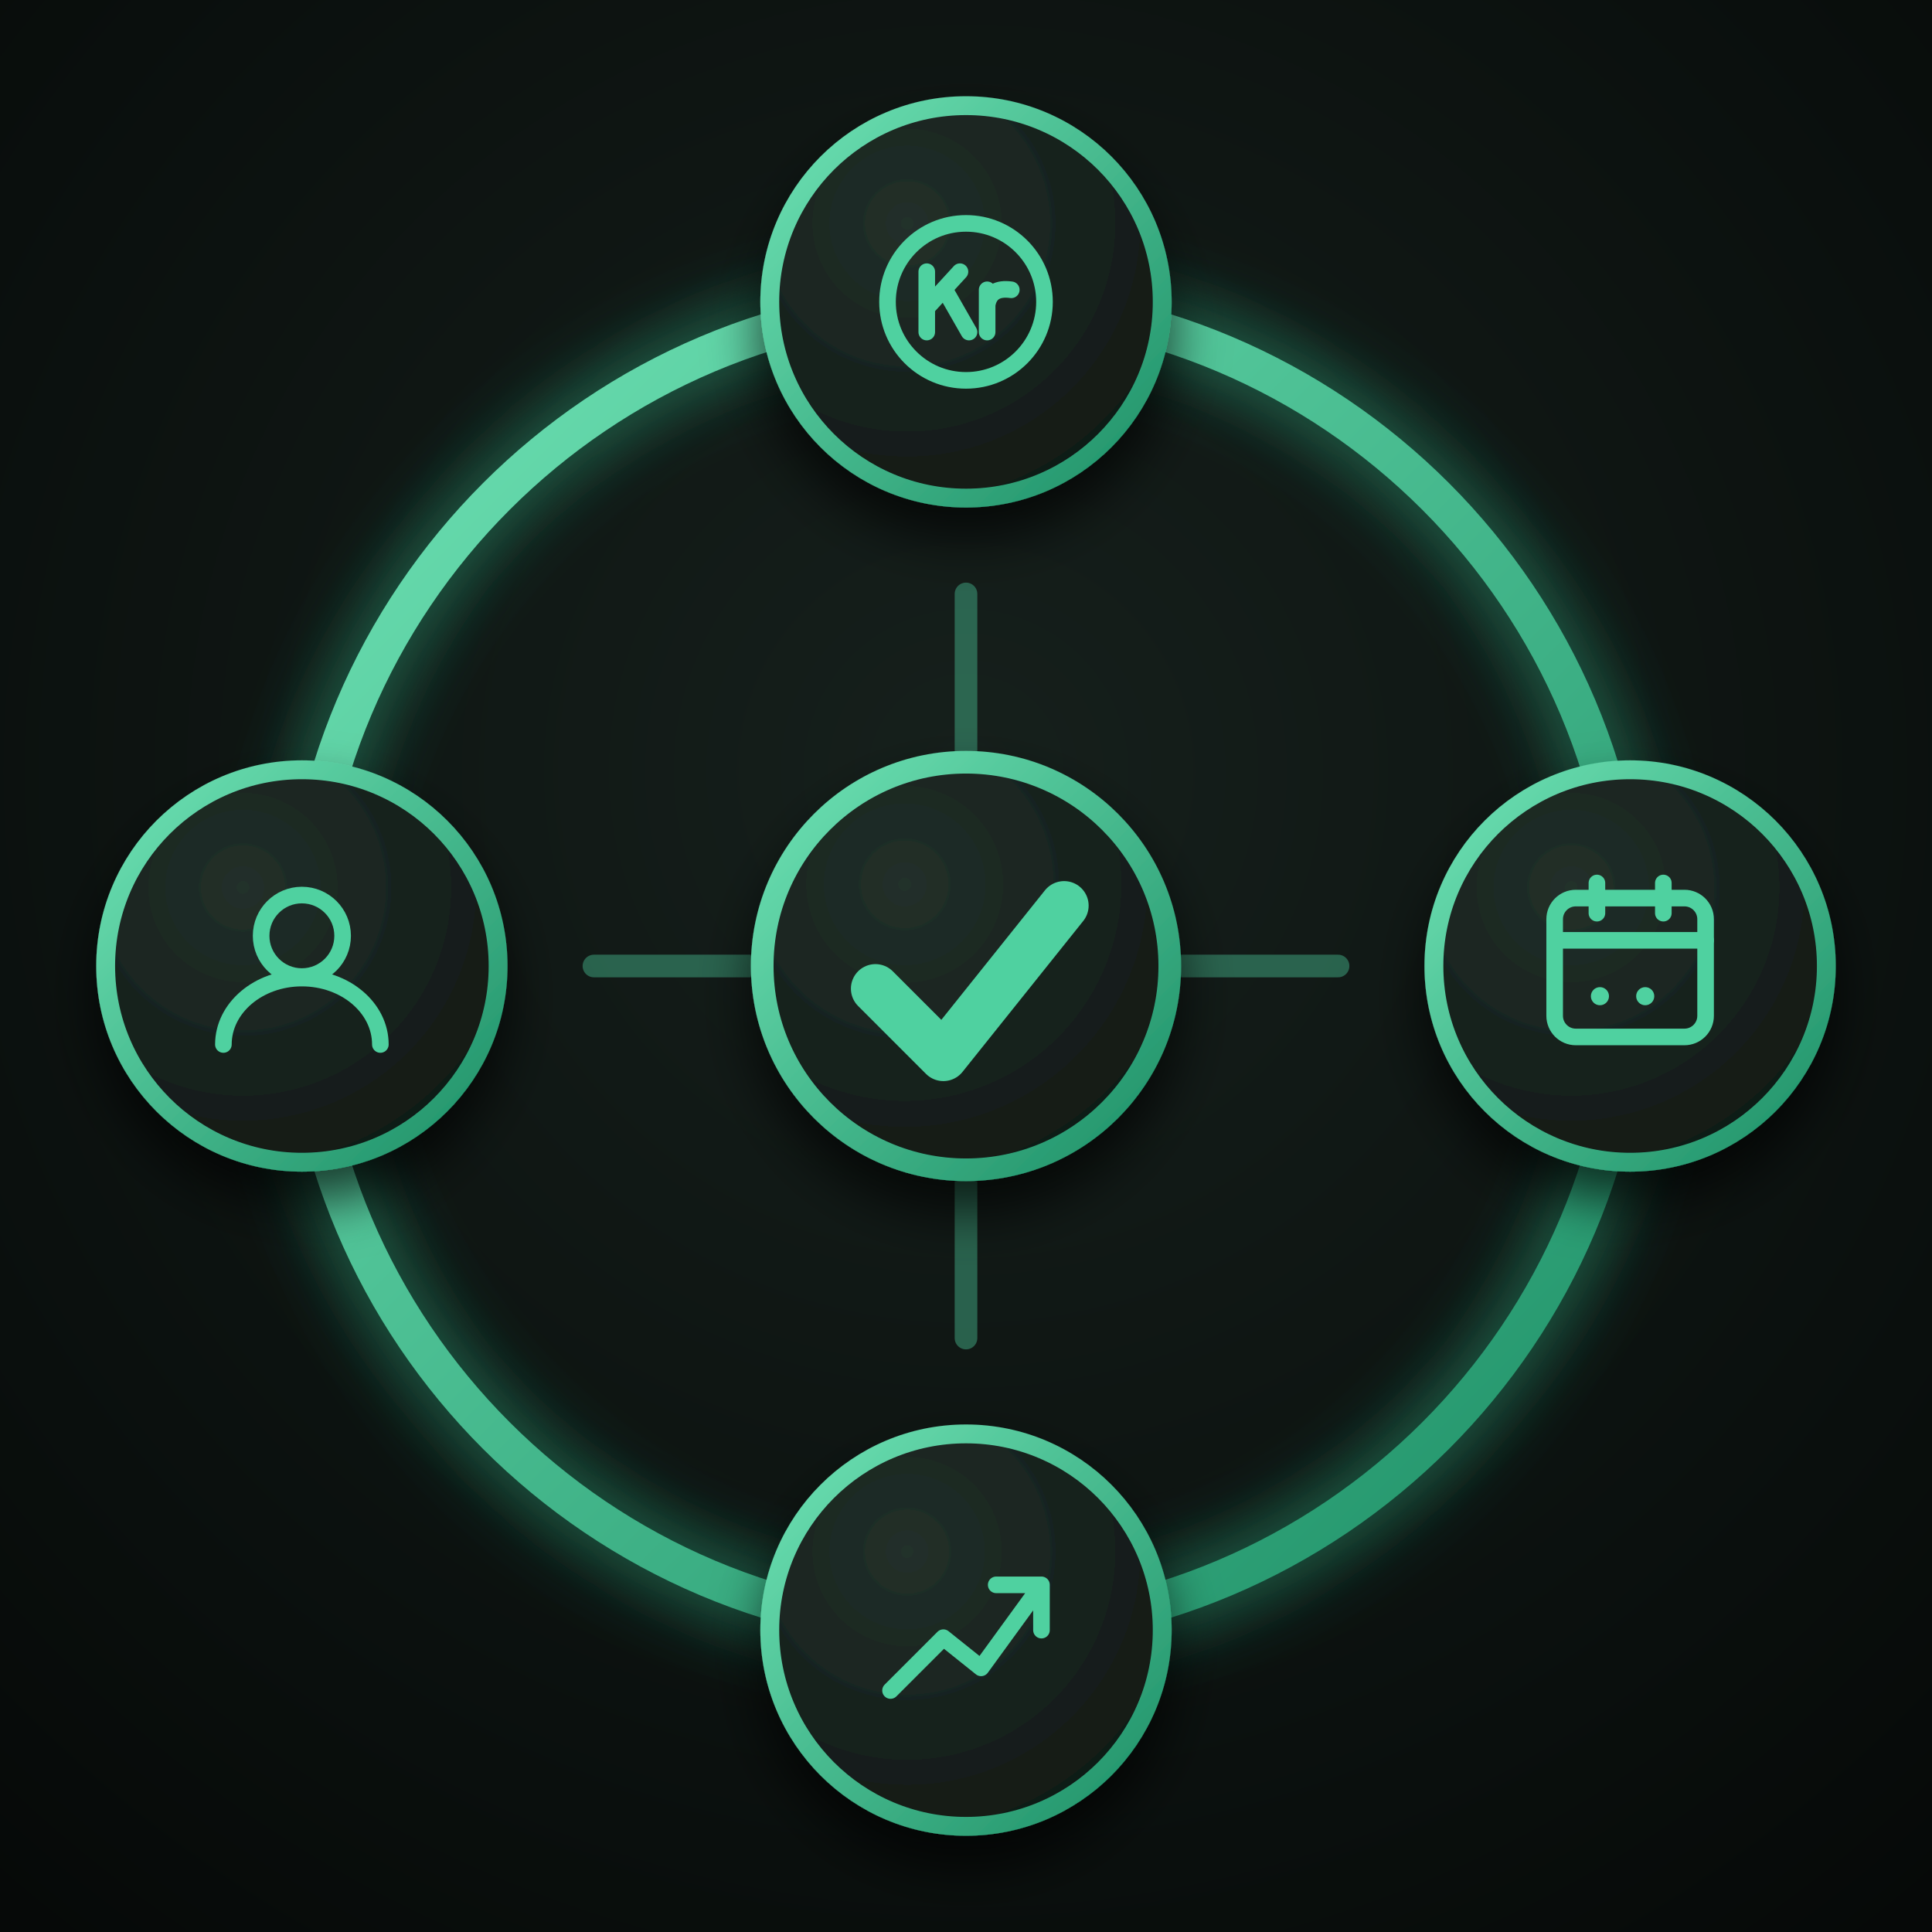
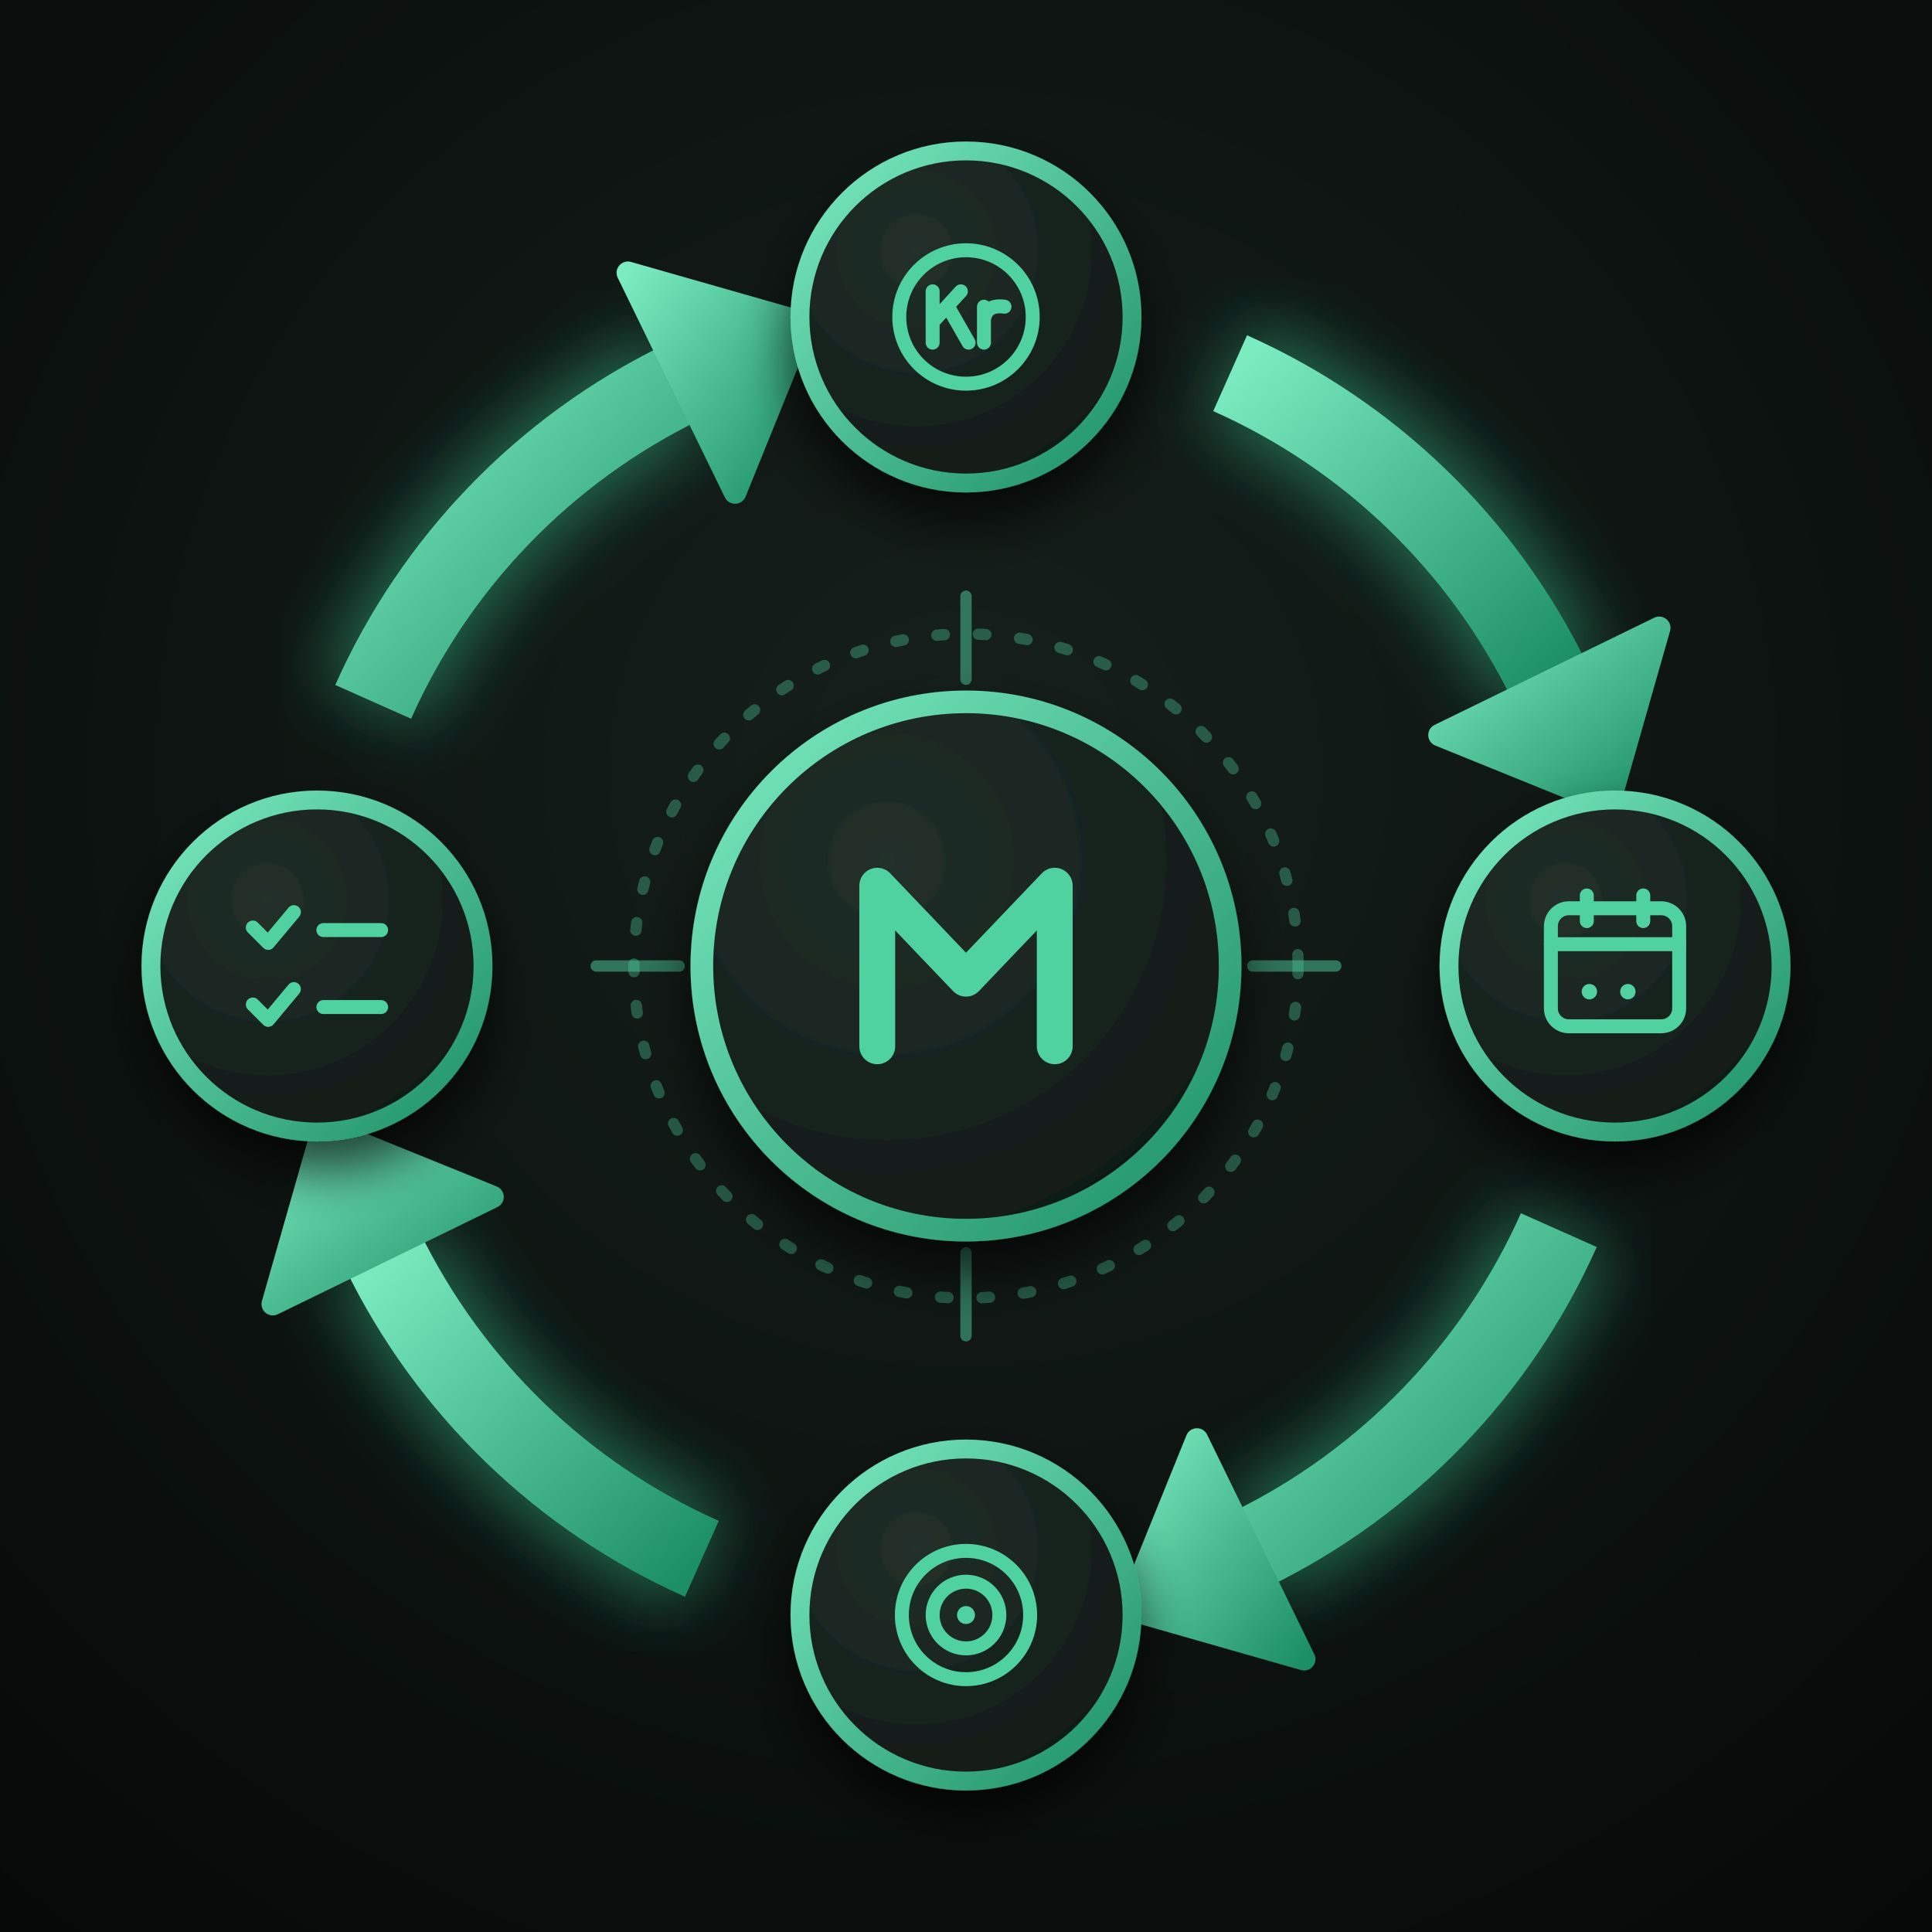
<svg xmlns="http://www.w3.org/2000/svg" viewBox="0 0 512 512">
  <defs>
    <radialGradient id="bg" cx=".5" cy=".4" r=".8">
      <stop offset="0" stop-color="#16201C" />
      <stop offset="1" stop-color="#050807" />
    </radialGradient>
    <linearGradient id="rg" x1="0" y1="0" x2="1" y2="1">
-       <stop offset="0" stop-color="#6FE3B5" />
+       <stop offset="0" stop-color="#7BEBC0" />
      <stop offset="1" stop-color="#1D8F66" />
    </linearGradient>
    <radialGradient id="nd" cx=".35" cy=".3" r=".9">
      <stop offset="0" stop-color="#22302A" />
      <stop offset="1" stop-color="#0D1411" />
    </radialGradient>
    <filter id="glow" x="-30%" y="-30%" width="160%" height="160%">
      <feGaussianBlur stdDeviation="9" />
    </filter>
    <filter id="sh" x="-40%" y="-40%" width="180%" height="190%">
      <feDropShadow dx="0" dy="8" stdDeviation="7" flood-color="#000" flood-opacity=".7" />
    </filter>
  </defs>
  <rect width="512" height="512" fill="url(#bg)" />
-   <circle cx="256" cy="256" r="176" fill="none" stroke="#2FBF8F" stroke-opacity=".55" stroke-width="14" filter="url(#glow)" />
-   <circle cx="256" cy="256" r="176" fill="none" stroke="url(#rg)" stroke-width="10" />
-   <line x1="256" y1="256" x2="256.0" y2="157.4" stroke="#4FD1A0" stroke-opacity=".4" stroke-width="6" stroke-linecap="round" />
-   <line x1="256" y1="256" x2="354.6" y2="256.0" stroke="#4FD1A0" stroke-opacity=".4" stroke-width="6" stroke-linecap="round" />
-   <line x1="256" y1="256" x2="256.0" y2="354.6" stroke="#4FD1A0" stroke-opacity=".4" stroke-width="6" stroke-linecap="round" />
-   <line x1="256" y1="256" x2="157.4" y2="256.0" stroke="#4FD1A0" stroke-opacity=".4" stroke-width="6" stroke-linecap="round" />
-   <circle cx="256.0" cy="80.0" r="52" fill="url(#nd)" stroke="url(#rg)" stroke-width="5" filter="url(#sh)" />
-   <g fill="none" stroke="#4FD1A0" stroke-width="4.4" stroke-linecap="round" stroke-linejoin="round">
-     <circle cx="256.0" cy="80.0" r="20.8" />
-     <path d="M245.6 72.0v16.0M245.6 81.6l8.8 -9.6M250.4 76.8l6.4 11.2M261.6 76.8v11.2M261.6 80.8q0.8 -4.8 6.4 -4.0" />
+   <path d="M326.0 98.9A172 172 0 0 1 410.6 180.6" fill="none" stroke="#2FBF8F" stroke-opacity=".5" stroke-width="30" stroke-linecap="butt" filter="url(#glow)" />
+   <path d="M326.0 98.9A172 172 0 0 1 410.6 180.6" fill="none" stroke="url(#rg)" stroke-width="22" stroke-linecap="butt" />
+   <path d="M439.7 166.4L426.4 213.0L381.5 194.8Z" fill="url(#rg)" stroke="url(#rg)" stroke-width="6" stroke-linejoin="round" />
+   <path d="M413.1 326.0A172 172 0 0 1 331.4 410.6" fill="none" stroke="#2FBF8F" stroke-opacity=".5" stroke-width="30" stroke-linecap="butt" filter="url(#glow)" />
+   <path d="M413.1 326.0A172 172 0 0 1 331.4 410.6" fill="none" stroke="url(#rg)" stroke-width="22" stroke-linecap="butt" />
+   <path d="M345.6 439.7L299.0 426.4L317.2 381.5Z" fill="url(#rg)" stroke="url(#rg)" stroke-width="6" stroke-linejoin="round" />
+   <path d="M186.0 413.1A172 172 0 0 1 101.4 331.4" fill="none" stroke="#2FBF8F" stroke-opacity=".5" stroke-width="30" stroke-linecap="butt" filter="url(#glow)" />
+   <path d="M186.0 413.1A172 172 0 0 1 101.4 331.4" fill="none" stroke="url(#rg)" stroke-width="22" stroke-linecap="butt" />
+   <path d="M72.3 345.6L85.6 299.0L130.5 317.2Z" fill="url(#rg)" stroke="url(#rg)" stroke-width="6" stroke-linejoin="round" />
+   <path d="M98.9 186.0A172 172 0 0 1 180.6 101.4" fill="none" stroke="#2FBF8F" stroke-opacity=".5" stroke-width="30" stroke-linecap="butt" filter="url(#glow)" />
+   <path d="M98.9 186.0A172 172 0 0 1 180.6 101.4" fill="none" stroke="url(#rg)" stroke-width="22" stroke-linecap="butt" />
+   <path d="M166.4 72.3L213.0 85.6L194.8 130.5Z" fill="url(#rg)" stroke="url(#rg)" stroke-width="6" stroke-linejoin="round" />
+   <circle cx="256.0" cy="84.0" r="44" fill="url(#nd)" stroke="url(#rg)" stroke-width="5" filter="url(#sh)" />
+   <g fill="none" stroke="#4FD1A0" stroke-width="3.7" stroke-linecap="round" stroke-linejoin="round">
+     <circle cx="256.0" cy="84.0" r="17.68" />
+     <path d="M247.16 77.2v13.6M247.16 85.36l7.48 -8.16M251.24 81.28l5.44 9.52M260.76 81.28v9.52M260.76 84.68q0.68 -4.08 5.44 -3.4" />
  </g>
-   <circle cx="432.0" cy="256.0" r="52" fill="url(#nd)" stroke="url(#rg)" stroke-width="5" filter="url(#sh)" />
-   <g fill="none" stroke="#4FD1A0" stroke-width="4.4" stroke-linecap="round" stroke-linejoin="round">
-     <rect x="412.0" y="238.0" width="40" height="36.8" rx="5.6" />
-     <path d="M412.0 249.2h40M423.2 234.0v8.0M440.8 234.0v8.0" />
+   <circle cx="428.0" cy="256.0" r="44" fill="url(#nd)" stroke="url(#rg)" stroke-width="5" filter="url(#sh)" />
+   <g fill="none" stroke="#4FD1A0" stroke-width="3.7" stroke-linecap="round" stroke-linejoin="round">
+     <rect x="411.0" y="240.7" width="34" height="31.28" rx="4.76" />
+     <path d="M411.0 250.22h34M420.52 237.3v6.8M435.48 237.3v6.8" />
  </g>
-   <circle cx="424.0" cy="264.0" r="2.4" fill="#4FD1A0" />
-   <circle cx="436.0" cy="264.0" r="2.4" fill="#4FD1A0" />
-   <circle cx="256.0" cy="432.0" r="52" fill="url(#nd)" stroke="url(#rg)" stroke-width="5" filter="url(#sh)" />
-   <g fill="none" stroke="#4FD1A0" stroke-width="4.4" stroke-linecap="round" stroke-linejoin="round">
-     <path d="M236.0 448.0L250.0 434.0L260.0 442.0L276.0 420.0M264.0 420.0h12.0v12.0" />
+   <circle cx="421.2" cy="262.8" r="2.04" fill="#4FD1A0" />
+   <circle cx="431.4" cy="262.8" r="2.04" fill="#4FD1A0" />
+   <circle cx="256.0" cy="428.0" r="44" fill="url(#nd)" stroke="url(#rg)" stroke-width="5" filter="url(#sh)" />
+   <g fill="none" stroke="#4FD1A0" stroke-width="3.7" stroke-linecap="round" stroke-linejoin="round">
+     <circle cx="256.0" cy="428.0" r="17.0" />
+     <circle cx="256.0" cy="428.0" r="8.84" />
  </g>
-   <circle cx="80.0" cy="256.0" r="52" fill="url(#nd)" stroke="url(#rg)" stroke-width="5" filter="url(#sh)" />
-   <g fill="none" stroke="#4FD1A0" stroke-width="4.4" stroke-linecap="round" stroke-linejoin="round">
-     <circle cx="80.0" cy="248.0" r="10.8" />
-     <path d="M59.2 276.8a20.8 17.6 0 0 1 41.6 0" />
+   <circle cx="256.0" cy="428.0" r="2.38" fill="#4FD1A0" />
+   <circle cx="84.0" cy="256.0" r="44" fill="url(#nd)" stroke="url(#rg)" stroke-width="5" filter="url(#sh)" />
+   <g fill="none" stroke="#4FD1A0" stroke-width="3.7" stroke-linecap="round" stroke-linejoin="round">
+     <path d="M67.0 245.8l4.08 4.08l6.8 -8.16M67.0 266.2l4.08 4.08l6.8 -8.16M85.7 246.48h15.3M85.7 266.88h15.3" />
  </g>
-   <circle cx="256" cy="256" r="54" fill="url(#nd)" stroke="url(#rg)" stroke-width="6" filter="url(#sh)" />
-   <path d="M232 262l18 18 32-40" fill="none" stroke="#4FD1A0" stroke-width="13" stroke-linecap="round" stroke-linejoin="round" />
+   <circle cx="256" cy="256" r="88" fill="none" stroke="#4FD1A0" stroke-opacity=".35" stroke-width="3" stroke-dasharray="2 9" stroke-linecap="round" />
+   <line x1="332.0" y1="256.0" x2="354.0" y2="256.0" stroke="#4FD1A0" stroke-opacity=".5" stroke-width="3" stroke-linecap="round" />
+   <line x1="256.0" y1="332.0" x2="256.0" y2="354.0" stroke="#4FD1A0" stroke-opacity=".5" stroke-width="3" stroke-linecap="round" />
+   <line x1="180.0" y1="256.0" x2="158.0" y2="256.0" stroke="#4FD1A0" stroke-opacity=".5" stroke-width="3" stroke-linecap="round" />
+   <line x1="256.0" y1="180.0" x2="256.0" y2="158.0" stroke="#4FD1A0" stroke-opacity=".5" stroke-width="3" stroke-linecap="round" />
+   <circle cx="256" cy="256" r="70" fill="url(#nd)" stroke="url(#rg)" stroke-width="6" filter="url(#sh)" />
+   <path d="M232.48 277.28V234.72L256 259.36L279.52 234.72V277.28" fill="none" stroke="#4FD1A0" stroke-width="9.5" stroke-linecap="round" stroke-linejoin="round" />
</svg>
